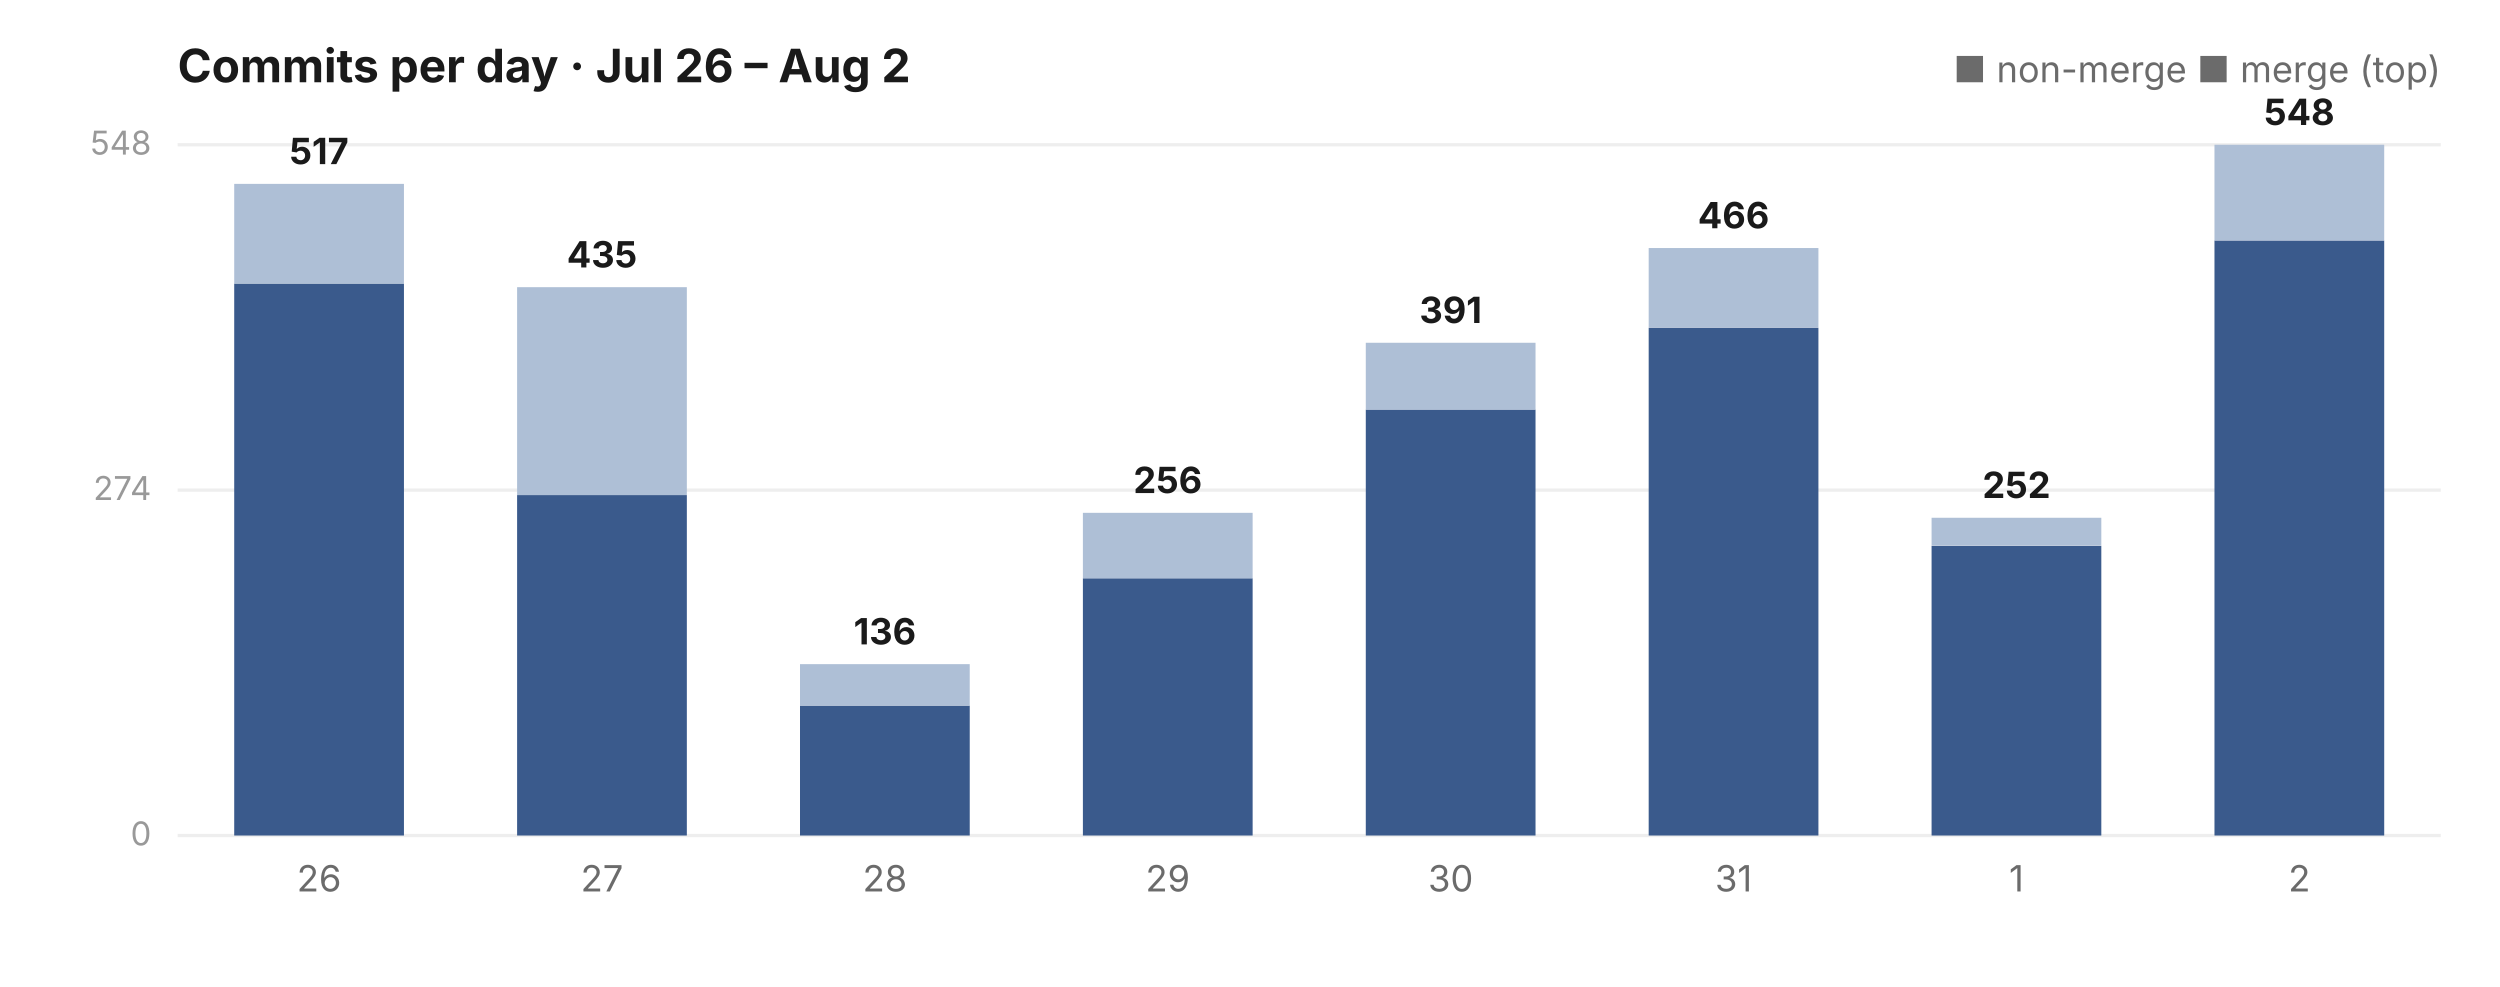
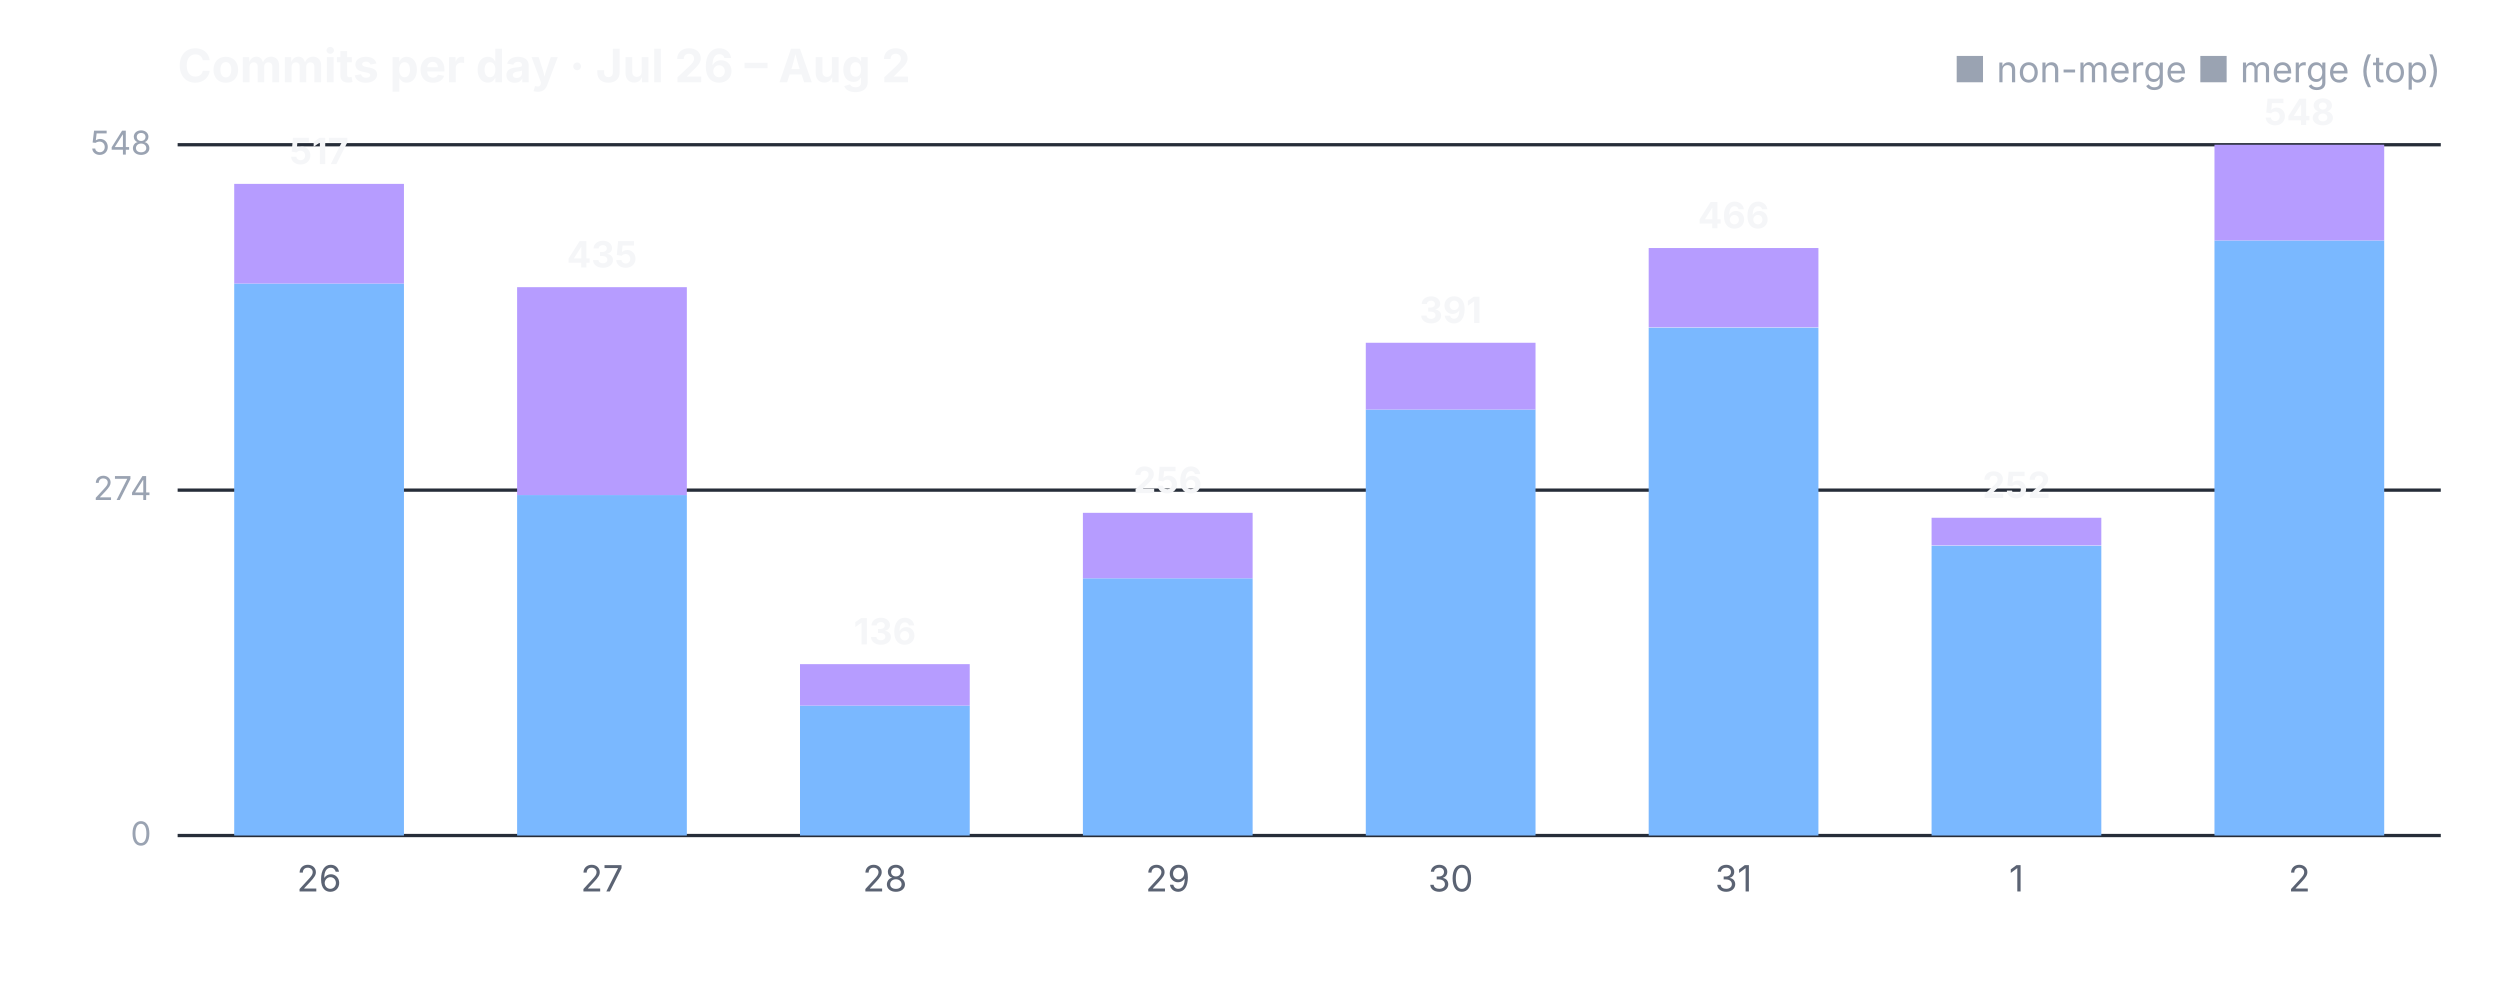
- <svg xmlns="http://www.w3.org/2000/svg" viewBox="0 0 760 300" width="760" height="300" style="max-width:100%;height:auto;font-family:-apple-system,Segoe UI,sans-serif;background:#fff;border:1px solid #e7e7e4;border-radius:8px">
-   <text x="54" y="25" font-size="14" font-weight="700" fill="#1a1a1a">Commits per day · Jul 26 – Aug 2</text>
-   <text x="742" y="25" font-size="11" fill="#6b6b6b" text-anchor="end">■ non-merge ■ merge (top)</text>
-   <line x1="54" y1="254.0" x2="742" y2="254.0" stroke="#eee" />
-   <text x="46" y="257.0" font-size="10" fill="#999" text-anchor="end">0</text>
-   <line x1="54" y1="149.0" x2="742" y2="149.0" stroke="#eee" />
-   <text x="46" y="152.0" font-size="10" fill="#999" text-anchor="end">274</text>
-   <line x1="54" y1="44.0" x2="742" y2="44.0" stroke="#eee" />
-   <text x="46" y="47.0" font-size="10" fill="#999" text-anchor="end">548</text>
-   <rect x="71.2" y="86.2" width="51.6" height="167.8" fill="#3a5a8c" />
-   <rect x="71.2" y="55.9" width="51.6" height="30.3" fill="#aebfd6" />
-   <text x="97.0" y="271.0" font-size="11" fill="#6b6b6b" text-anchor="middle">26</text>
-   <text x="97.0" y="49.9" font-size="11" fill="#1a1a1a" text-anchor="middle" font-weight="700">517</text>
-   <rect x="157.2" y="150.5" width="51.6" height="103.5" fill="#3a5a8c" />
-   <rect x="157.2" y="87.3" width="51.6" height="63.2" fill="#aebfd6" />
-   <text x="183.0" y="271.0" font-size="11" fill="#6b6b6b" text-anchor="middle">27</text>
-   <text x="183.0" y="81.3" font-size="11" fill="#1a1a1a" text-anchor="middle" font-weight="700">435</text>
-   <rect x="243.2" y="214.5" width="51.6" height="39.5" fill="#3a5a8c" />
-   <rect x="243.2" y="201.9" width="51.6" height="12.6" fill="#aebfd6" />
-   <text x="269.0" y="271.0" font-size="11" fill="#6b6b6b" text-anchor="middle">28</text>
-   <text x="269.0" y="195.9" font-size="11" fill="#1a1a1a" text-anchor="middle" font-weight="700">136</text>
-   <rect x="329.2" y="175.8" width="51.6" height="78.2" fill="#3a5a8c" />
-   <rect x="329.2" y="155.9" width="51.6" height="19.9" fill="#aebfd6" />
-   <text x="355.0" y="271.0" font-size="11" fill="#6b6b6b" text-anchor="middle">29</text>
-   <text x="355.0" y="149.9" font-size="11" fill="#1a1a1a" text-anchor="middle" font-weight="700">256</text>
-   <rect x="415.2" y="124.5" width="51.6" height="129.5" fill="#3a5a8c" />
-   <rect x="415.2" y="104.2" width="51.6" height="20.3" fill="#aebfd6" />
-   <text x="441.0" y="271.0" font-size="11" fill="#6b6b6b" text-anchor="middle">30</text>
-   <text x="441.0" y="98.2" font-size="11" fill="#1a1a1a" text-anchor="middle" font-weight="700">391</text>
-   <rect x="501.2" y="99.6" width="51.6" height="154.4" fill="#3a5a8c" />
-   <rect x="501.2" y="75.4" width="51.6" height="24.1" fill="#aebfd6" />
-   <text x="527.0" y="271.0" font-size="11" fill="#6b6b6b" text-anchor="middle">31</text>
-   <text x="527.0" y="69.4" font-size="11" fill="#1a1a1a" text-anchor="middle" font-weight="700">466</text>
-   <rect x="587.2" y="165.9" width="51.6" height="88.1" fill="#3a5a8c" />
-   <rect x="587.2" y="157.4" width="51.6" height="8.4" fill="#aebfd6" />
-   <text x="613.0" y="271.0" font-size="11" fill="#6b6b6b" text-anchor="middle">1</text>
-   <text x="613.0" y="151.4" font-size="11" fill="#1a1a1a" text-anchor="middle" font-weight="700">252</text>
-   <rect x="673.2" y="73.1" width="51.6" height="180.9" fill="#3a5a8c" />
-   <rect x="673.2" y="44.0" width="51.6" height="29.1" fill="#aebfd6" />
-   <text x="699.0" y="271.0" font-size="11" fill="#6b6b6b" text-anchor="middle">2</text>
-   <text x="699.0" y="38.0" font-size="11" fill="#1a1a1a" text-anchor="middle" font-weight="700">548</text>
+ <svg xmlns="http://www.w3.org/2000/svg" viewBox="0 0 760 300" width="760" height="300" style="max-width:100%;height:auto;font-family:-apple-system,Segoe UI,sans-serif;background:#101319;border:1px solid #36404f;border-radius:8px">
+   <text x="54" y="25" font-size="14" font-weight="700" fill="#f5f6f8">Commits per day · Jul 26 – Aug 2</text>
+   <text x="742" y="25" font-size="11" fill="#9aa3b2" text-anchor="end">■ non-merge ■ merge (top)</text>
+   <line x1="54" y1="254.0" x2="742" y2="254.0" stroke="#262d39" />
+   <text x="46" y="257.0" font-size="10" fill="#9aa3b2" text-anchor="end">0</text>
+   <line x1="54" y1="149.0" x2="742" y2="149.0" stroke="#262d39" />
+   <text x="46" y="152.0" font-size="10" fill="#9aa3b2" text-anchor="end">274</text>
+   <line x1="54" y1="44.0" x2="742" y2="44.0" stroke="#262d39" />
+   <text x="46" y="47.0" font-size="10" fill="#9aa3b2" text-anchor="end">548</text>
+   <rect x="71.2" y="86.2" width="51.6" height="167.8" fill="#7ab8ff" />
+   <rect x="71.2" y="55.9" width="51.6" height="30.3" fill="#b69cff" />
+   <text x="97.0" y="271.0" font-size="11" fill="#5b6373" text-anchor="middle">26</text>
+   <text x="97.0" y="49.9" font-size="11" fill="#f5f6f8" text-anchor="middle" font-weight="700">517</text>
+   <rect x="157.2" y="150.5" width="51.6" height="103.5" fill="#7ab8ff" />
+   <rect x="157.2" y="87.3" width="51.6" height="63.2" fill="#b69cff" />
+   <text x="183.0" y="271.0" font-size="11" fill="#5b6373" text-anchor="middle">27</text>
+   <text x="183.0" y="81.3" font-size="11" fill="#f5f6f8" text-anchor="middle" font-weight="700">435</text>
+   <rect x="243.2" y="214.5" width="51.6" height="39.5" fill="#7ab8ff" />
+   <rect x="243.2" y="201.9" width="51.6" height="12.6" fill="#b69cff" />
+   <text x="269.0" y="271.0" font-size="11" fill="#5b6373" text-anchor="middle">28</text>
+   <text x="269.0" y="195.9" font-size="11" fill="#f5f6f8" text-anchor="middle" font-weight="700">136</text>
+   <rect x="329.2" y="175.8" width="51.6" height="78.2" fill="#7ab8ff" />
+   <rect x="329.2" y="155.9" width="51.6" height="19.9" fill="#b69cff" />
+   <text x="355.0" y="271.0" font-size="11" fill="#5b6373" text-anchor="middle">29</text>
+   <text x="355.0" y="149.9" font-size="11" fill="#f5f6f8" text-anchor="middle" font-weight="700">256</text>
+   <rect x="415.2" y="124.5" width="51.6" height="129.5" fill="#7ab8ff" />
+   <rect x="415.2" y="104.2" width="51.6" height="20.3" fill="#b69cff" />
+   <text x="441.0" y="271.0" font-size="11" fill="#5b6373" text-anchor="middle">30</text>
+   <text x="441.0" y="98.2" font-size="11" fill="#f5f6f8" text-anchor="middle" font-weight="700">391</text>
+   <rect x="501.2" y="99.6" width="51.6" height="154.4" fill="#7ab8ff" />
+   <rect x="501.2" y="75.4" width="51.6" height="24.1" fill="#b69cff" />
+   <text x="527.0" y="271.0" font-size="11" fill="#5b6373" text-anchor="middle">31</text>
+   <text x="527.0" y="69.4" font-size="11" fill="#f5f6f8" text-anchor="middle" font-weight="700">466</text>
+   <rect x="587.2" y="165.9" width="51.6" height="88.1" fill="#7ab8ff" />
+   <rect x="587.2" y="157.4" width="51.6" height="8.4" fill="#b69cff" />
+   <text x="613.0" y="271.0" font-size="11" fill="#5b6373" text-anchor="middle">1</text>
+   <text x="613.0" y="151.4" font-size="11" fill="#f5f6f8" text-anchor="middle" font-weight="700">252</text>
+   <rect x="673.2" y="73.1" width="51.6" height="180.9" fill="#7ab8ff" />
+   <rect x="673.2" y="44.0" width="51.6" height="29.1" fill="#b69cff" />
+   <text x="699.0" y="271.0" font-size="11" fill="#5b6373" text-anchor="middle">2</text>
+   <text x="699.0" y="38.0" font-size="11" fill="#f5f6f8" text-anchor="middle" font-weight="700">548</text>
</svg>
